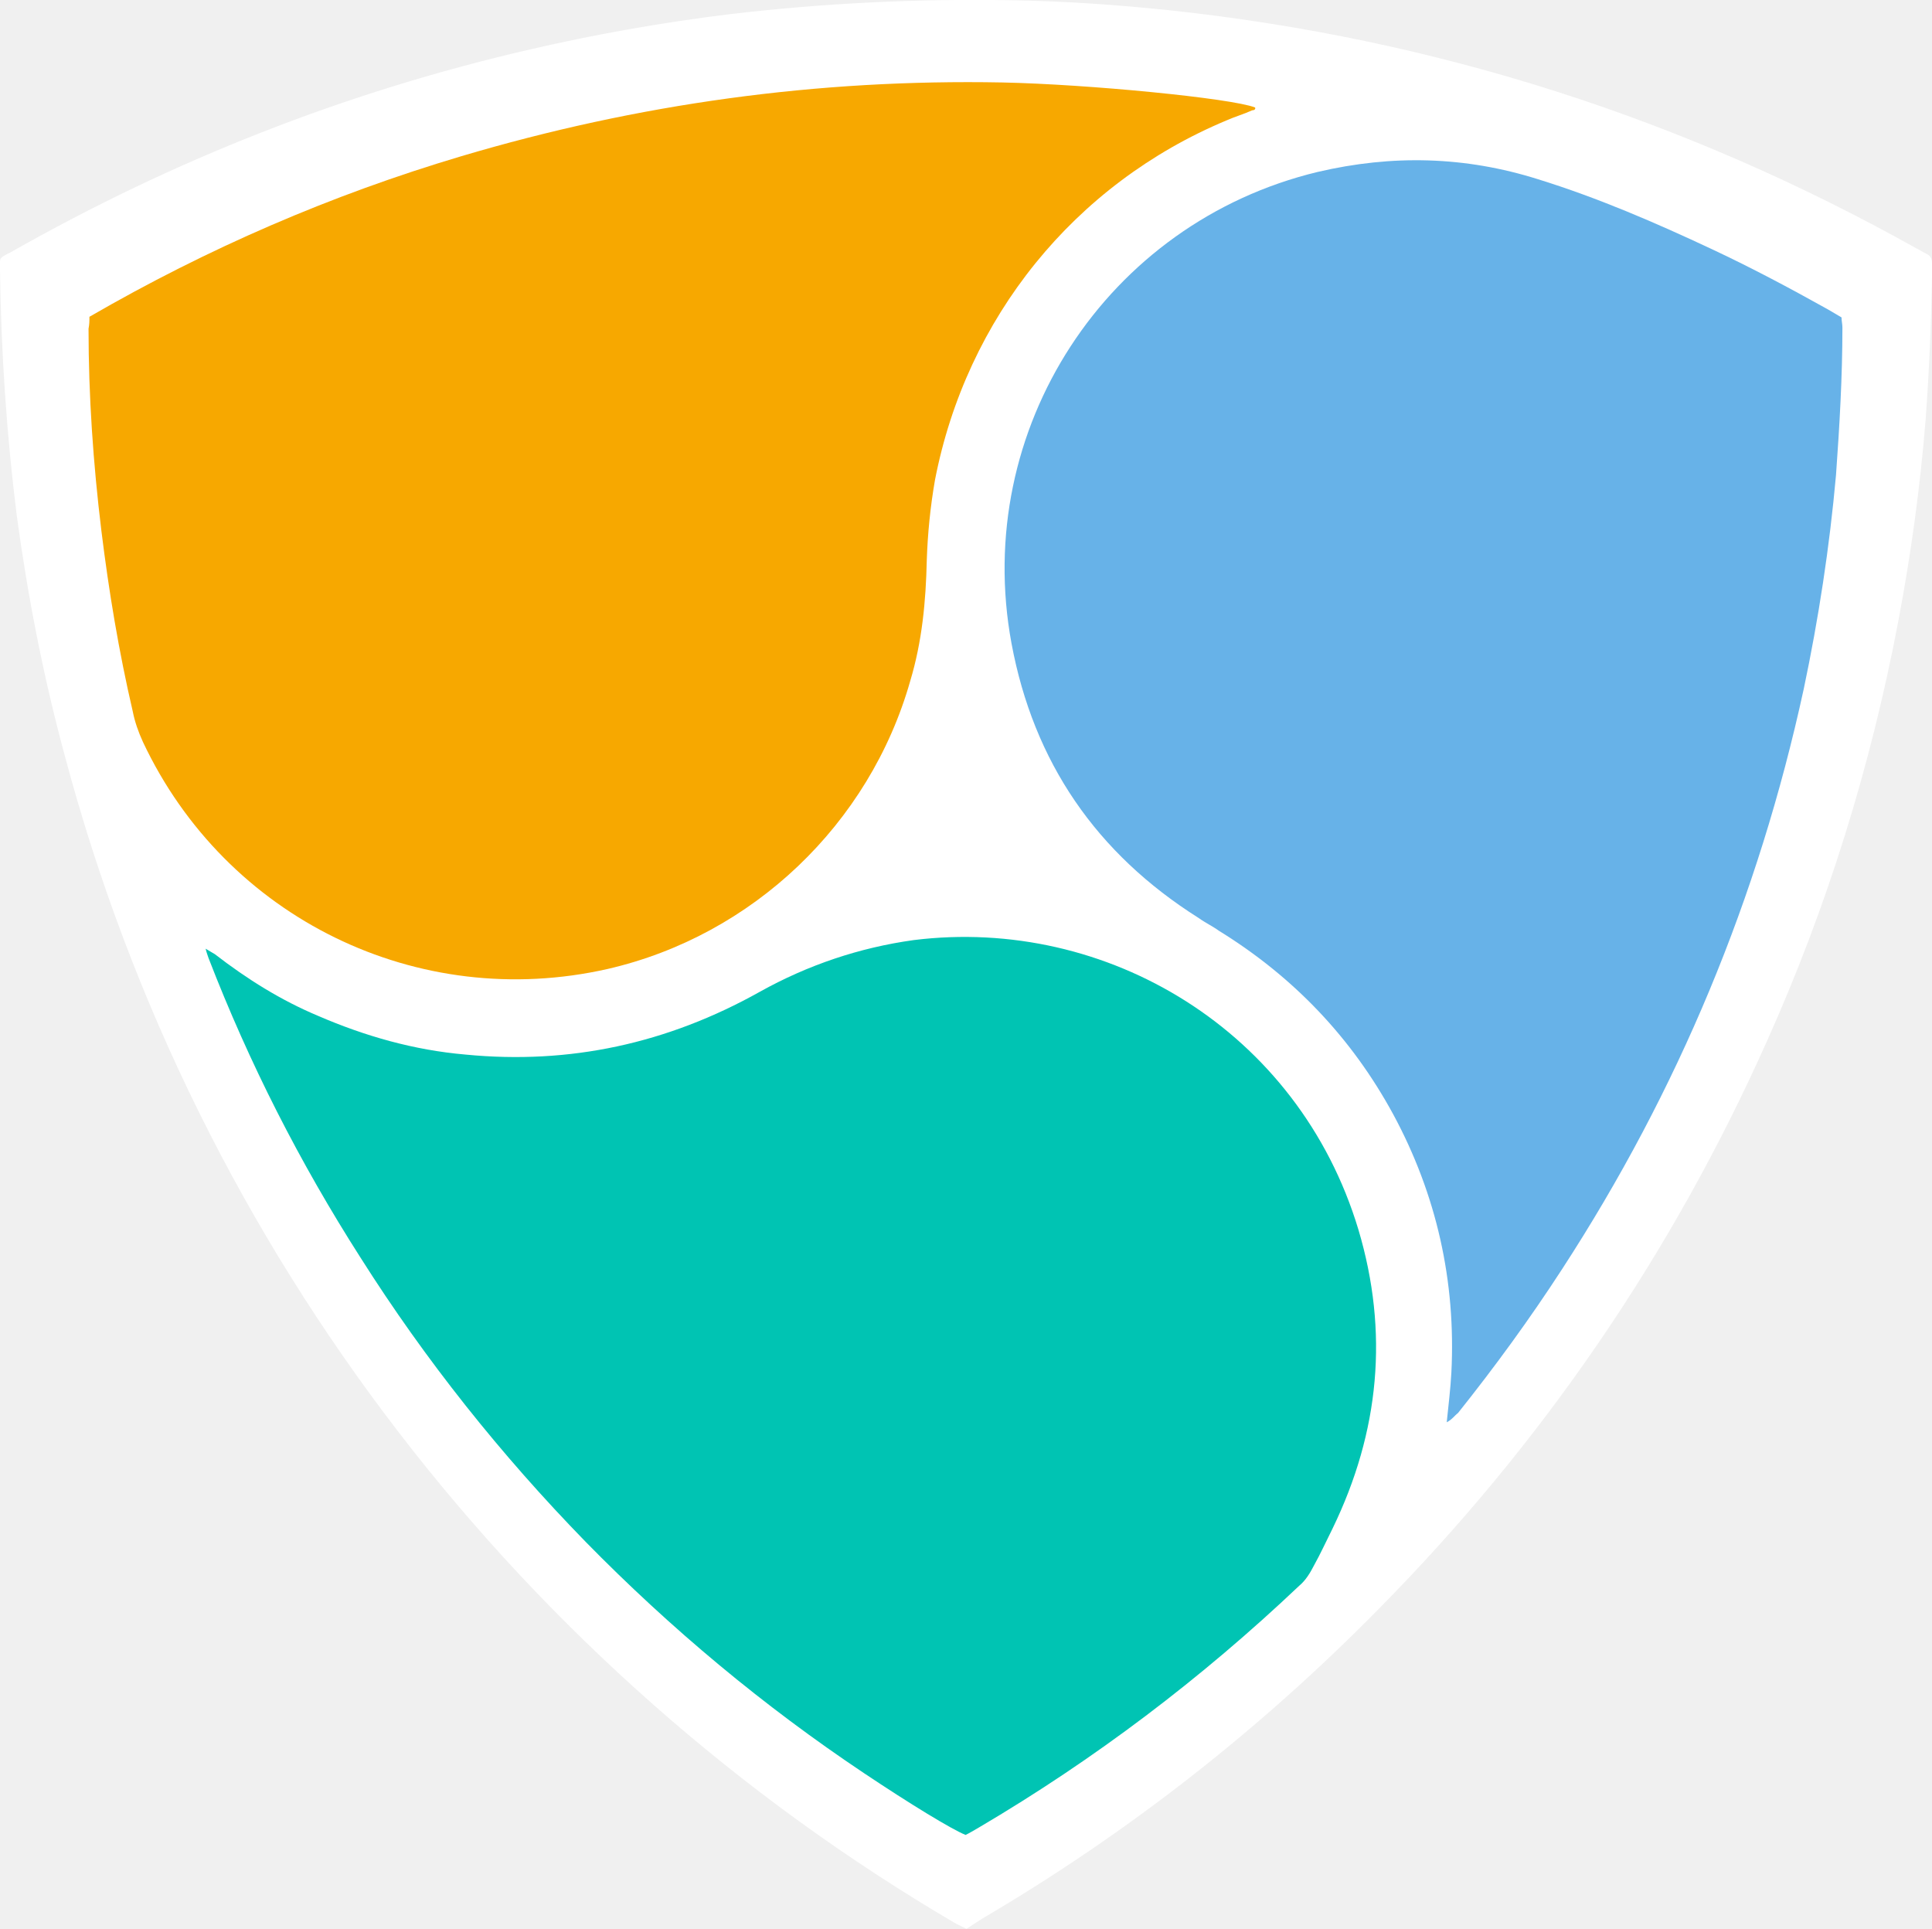
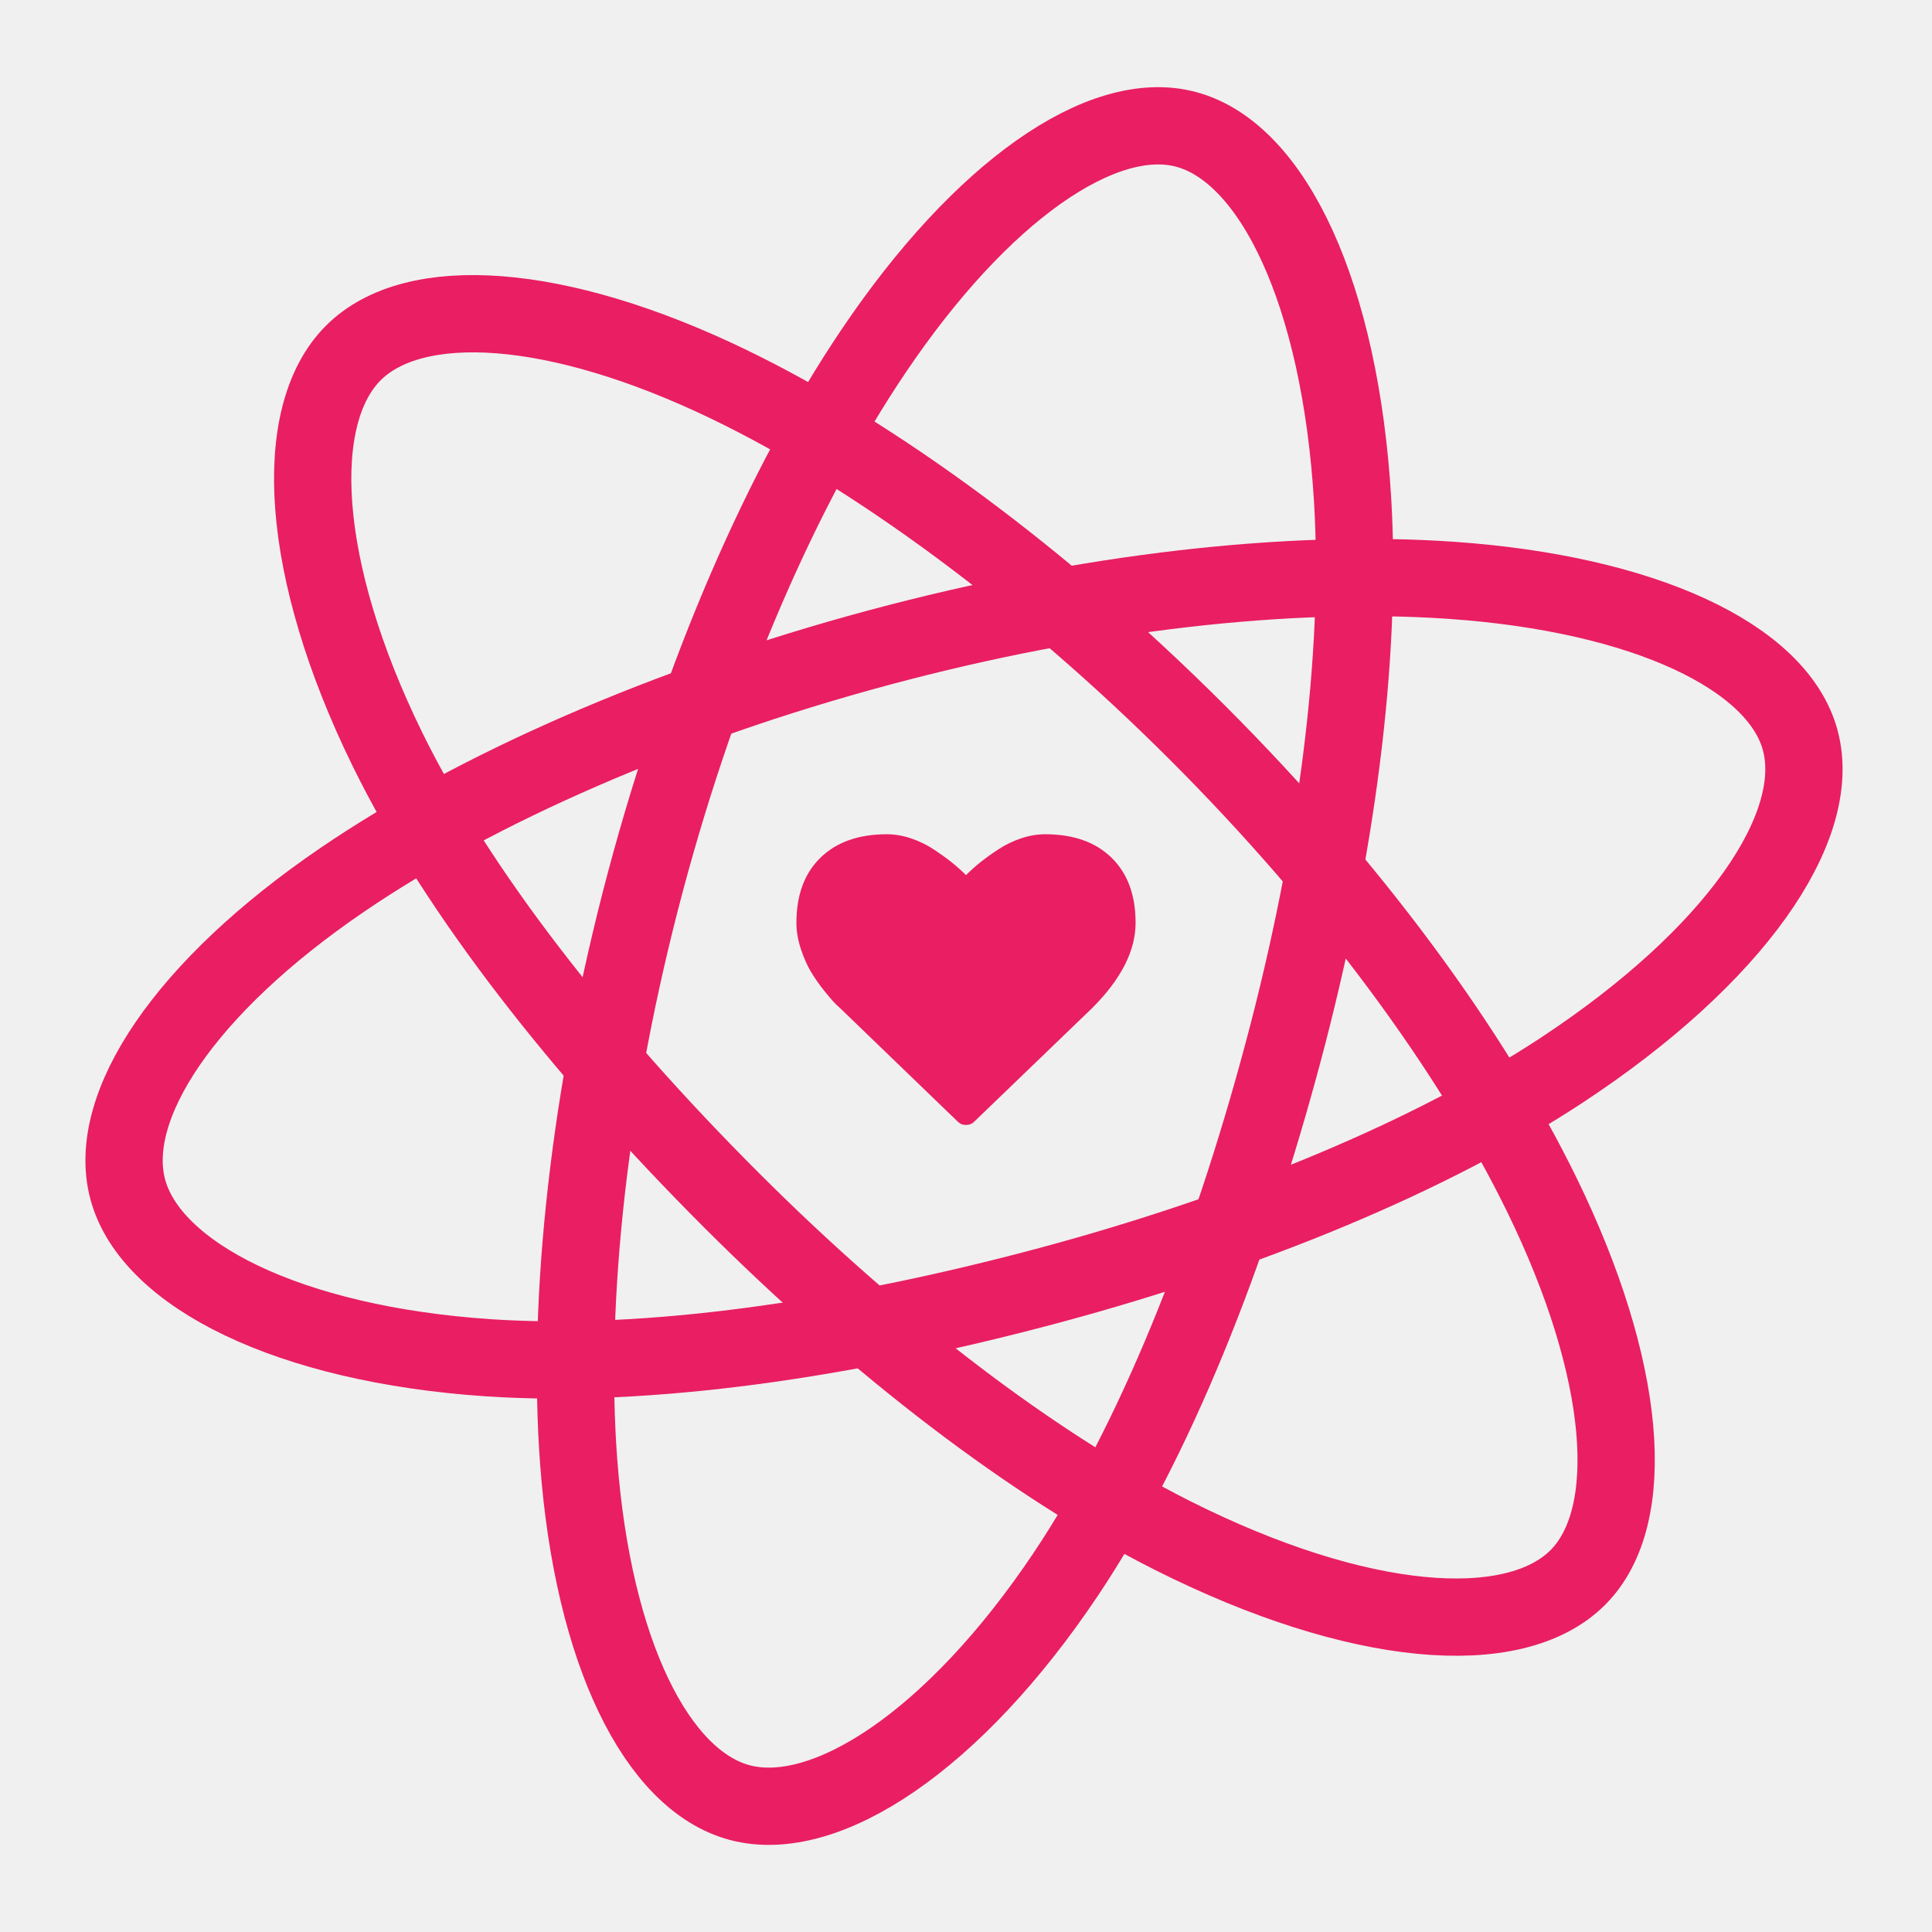
- <svg xmlns="http://www.w3.org/2000/svg" id="Layer_1" viewBox="0 0 874 872.6" width="2500" height="2496">
-   <style>.st0{fill:#fff}.st1{fill:#f7a800}.st2{fill:#67b2e8}.st3{fill:#00c4b3}</style>
-   <g id="NEM">
-     <g id="Group">
-       <g transform="translate(114 -188.972)" id="Vector">
-         <path id="path0_fill" class="st0" d="M323.2 1061.5l-5-2.5C123 944.6-24.7 756.1-84.7 530.8c-9.6-35.4-16.7-71.7-21.7-108.5-4.6-36.6-7.1-73.8-7.6-110.9 0-6.3-.8-5.4 5-8.4 73.4-41.7 151-72.2 233.2-91.3 30.5-7.1 60.9-12.5 91.8-16.3 42.5-5 85.1-7.1 128.1-6.3 24.2.4 48 2.1 71.7 4.6 119.7 12.9 232 48.8 337.1 107.6 1.7.8 2.9 1.7 4.6 2.5 1.7.8 2.5 2.1 2.5 4.2v6.3c-.4 21.7-1.3 43-2.9 64.7-2.5 30.9-6.7 61.3-12.5 91.8-12.5 65.5-32.1 128.5-59.2 189-43 96.4-101.8 182.3-176.1 257.4-53.4 54.2-113.1 101-179 139.7-2.5 1.7-4.6 2.9-7.1 4.6z" />
-       </g>
-       <g transform="translate(115.453 -187.596)" id="Vector_1_">
-         <path id="path1_fill" class="st1" d="M-75 330.9c53.4-30.9 109.3-55.1 168.1-72.6 80.1-23.8 161.4-35 244.9-33.4 38.8.8 103.4 7.1 114.3 11.3.4.8-.4 1.3-1.3 1.3-3.7 1.7-7.9 2.9-11.7 4.6-68.8 28.8-117.6 89.3-131.8 162.7-2.1 12.1-3.3 24.2-3.7 36.3-.4 18.4-2.1 36.7-7.5 54.6-18.4 64.7-71.3 115.1-136.8 130.2-86 19.5-172.8-23-210.3-102.7-2.1-4.6-3.7-9.2-4.6-13.8-6.3-27.1-10.8-54.2-14.2-81.8-3.7-30.4-5.8-60.9-5.8-91.3.4-2.1.4-3.3.4-5.4z" />
-       </g>
-       <g transform="translate(130.673 -186.319)" id="Vector_2_">
-         <path id="path2_fill" class="st2" d="M523.8 829.7c.8-7.9 1.7-15 2.1-22.5 2.1-41.3-6.7-80.5-26.3-116.8-18.8-34.6-45.1-62.2-78.8-83-2.9-2.1-6.3-3.7-9.2-5.8-46.3-29.2-74.7-70.5-84.7-124.3-17.9-96.8 43-190.2 138.5-213.2 33.8-7.9 66.7-7.1 99.7 3.3 27.1 8.4 53 19.6 78.8 31.7 17.9 8.4 35 17.5 52.2 27.1 2.1 1.3 3.7 2.1 6.3 3.7 0 1.7.4 2.9.4 4.6 0 22.1-1.3 44.6-2.9 66.7-2.9 32.5-7.9 65.1-14.6 96.8-20.5 94.3-56.7 181.5-109.3 262.4-14.6 22.5-30.4 44.2-47.1 65.1-1.7 1.3-2.6 2.9-5.1 4.2z" />
-       </g>
-       <g transform="translate(117.423 -173.453)" id="Vector_3_">
-         <path id="path3_fill" class="st3" d="M319.4 1003.5c-6.3-2.5-25.4-14.2-45.9-27.9-45.5-30.4-87.6-65.5-126-104.7-38.3-39.3-72.5-82.2-101.8-128.5-27.5-43-50.4-88-68.8-135.6-.4-1.3-.8-2.1-1.3-4.2 2.1 1.3 2.9 1.7 4.2 2.5 14.6 11.3 30 20.9 46.7 27.9 21.3 9.2 43.4 15.5 66.7 17.5 47.1 4.6 91.3-5 133.1-28.4 21.7-12.1 45.1-20 69.7-23.4 87.2-10.8 174 40.9 201.1 131 13.8 46.3 9.6 91.3-11.7 135.2-2.9 5.8-5.4 11.3-8.4 16.7-1.7 3.3-3.7 6.7-6.7 9.2-44.1 41.8-92.5 78.5-145 109.4-2.1 1.2-4.2 2.5-5.9 3.3z" />
-       </g>
-     </g>
+ <svg xmlns="http://www.w3.org/2000/svg" version="1.1" x="0px" y="0px" width="600px" height="600px" viewBox="0 0 600 600" enable-background="new 0 0 600 600" xml:space="preserve">
+   <g id="Layer_2">
+     <path fill="none" stroke="#E91E63" stroke-width="24" stroke-miterlimit="10" d="M371.987,227.641   c47.628,47.628,85.039,98.708,106.914,143.552c26.358,54.033,30.096,99.722,11.103,118.714   c-19.793,19.793-68.267,15.884-125.731-12.979c-43.445-21.821-92.031-59.119-137.242-104.331   c-46.354-46.354-84.95-95.545-106.667-139.816c-27.48-56.023-30.057-103.743-10.643-123.157   c18.838-18.839,63.248-16.056,116.694,9.757C271.574,141.193,323.895,179.548,371.987,227.641z" />
+     <path fill="none" stroke="#E91E63" stroke-width="24" stroke-miterlimit="10" d="M272.931,201.125   c65.052-17.465,127.989-24.354,177.767-20.902c59.974,4.16,101.42,23.747,108.385,49.688   c7.259,27.033-20.345,67.073-74.054,102.434c-40.608,26.733-97.189,50.188-158.941,66.769   c-63.312,16.998-125.207,25.858-174.408,22.553c-62.26-4.181-104.884-25.789-112.004-52.306   c-6.907-25.731,17.688-62.811,66.75-96.214C147.879,244.923,207.243,218.761,272.931,201.125z" />
+     <path fill="none" stroke="#E91E63" stroke-width="24" stroke-miterlimit="10" d="M200.469,273.707   c17.357-65.081,42.82-123.05,70.671-164.45c33.556-49.882,71.225-76.008,97.178-69.086c27.045,7.212,47.949,51.123,51.76,115.315   c2.883,48.533-5.055,109.266-21.531,171.046c-16.892,63.341-40.126,121.389-67.562,162.365   c-34.716,51.852-74.723,77.988-101.252,70.913c-25.743-6.865-45.584-46.692-50.021-105.881   C175.963,403.92,182.944,339.424,200.469,273.707z" />
+   </g>
+   <g id="Layer_3">
+     <path fill="#E91E63" d="M300,349.369c-1.019,0-1.881-0.353-2.586-1.058l-36.679-35.386c-0.392-0.313-0.931-0.822-1.617-1.528   c-0.686-0.705-1.773-1.988-3.262-3.851c-1.489-1.86-2.822-3.771-3.997-5.73s-2.224-4.33-3.145-7.112   c-0.92-2.782-1.381-5.486-1.381-8.111c0-8.621,2.488-15.361,7.465-20.221c4.977-4.859,11.854-7.289,20.631-7.289   c2.43,0,4.909,0.421,7.436,1.264c2.527,0.843,4.879,1.979,7.054,3.41c2.174,1.43,4.046,2.772,5.613,4.026s3.057,2.586,4.467,3.997   c1.411-1.411,2.899-2.743,4.467-3.997c1.568-1.254,3.438-2.596,5.614-4.026c2.175-1.431,4.525-2.567,7.054-3.41   c2.527-0.842,5.006-1.264,7.435-1.264c8.778,0,15.655,2.43,20.632,7.289c4.978,4.859,7.466,11.6,7.466,20.221   c0,8.66-4.487,17.477-13.461,26.451l-36.619,35.268C301.881,349.017,301.019,349.369,300,349.369z" />
  </g>
</svg>
